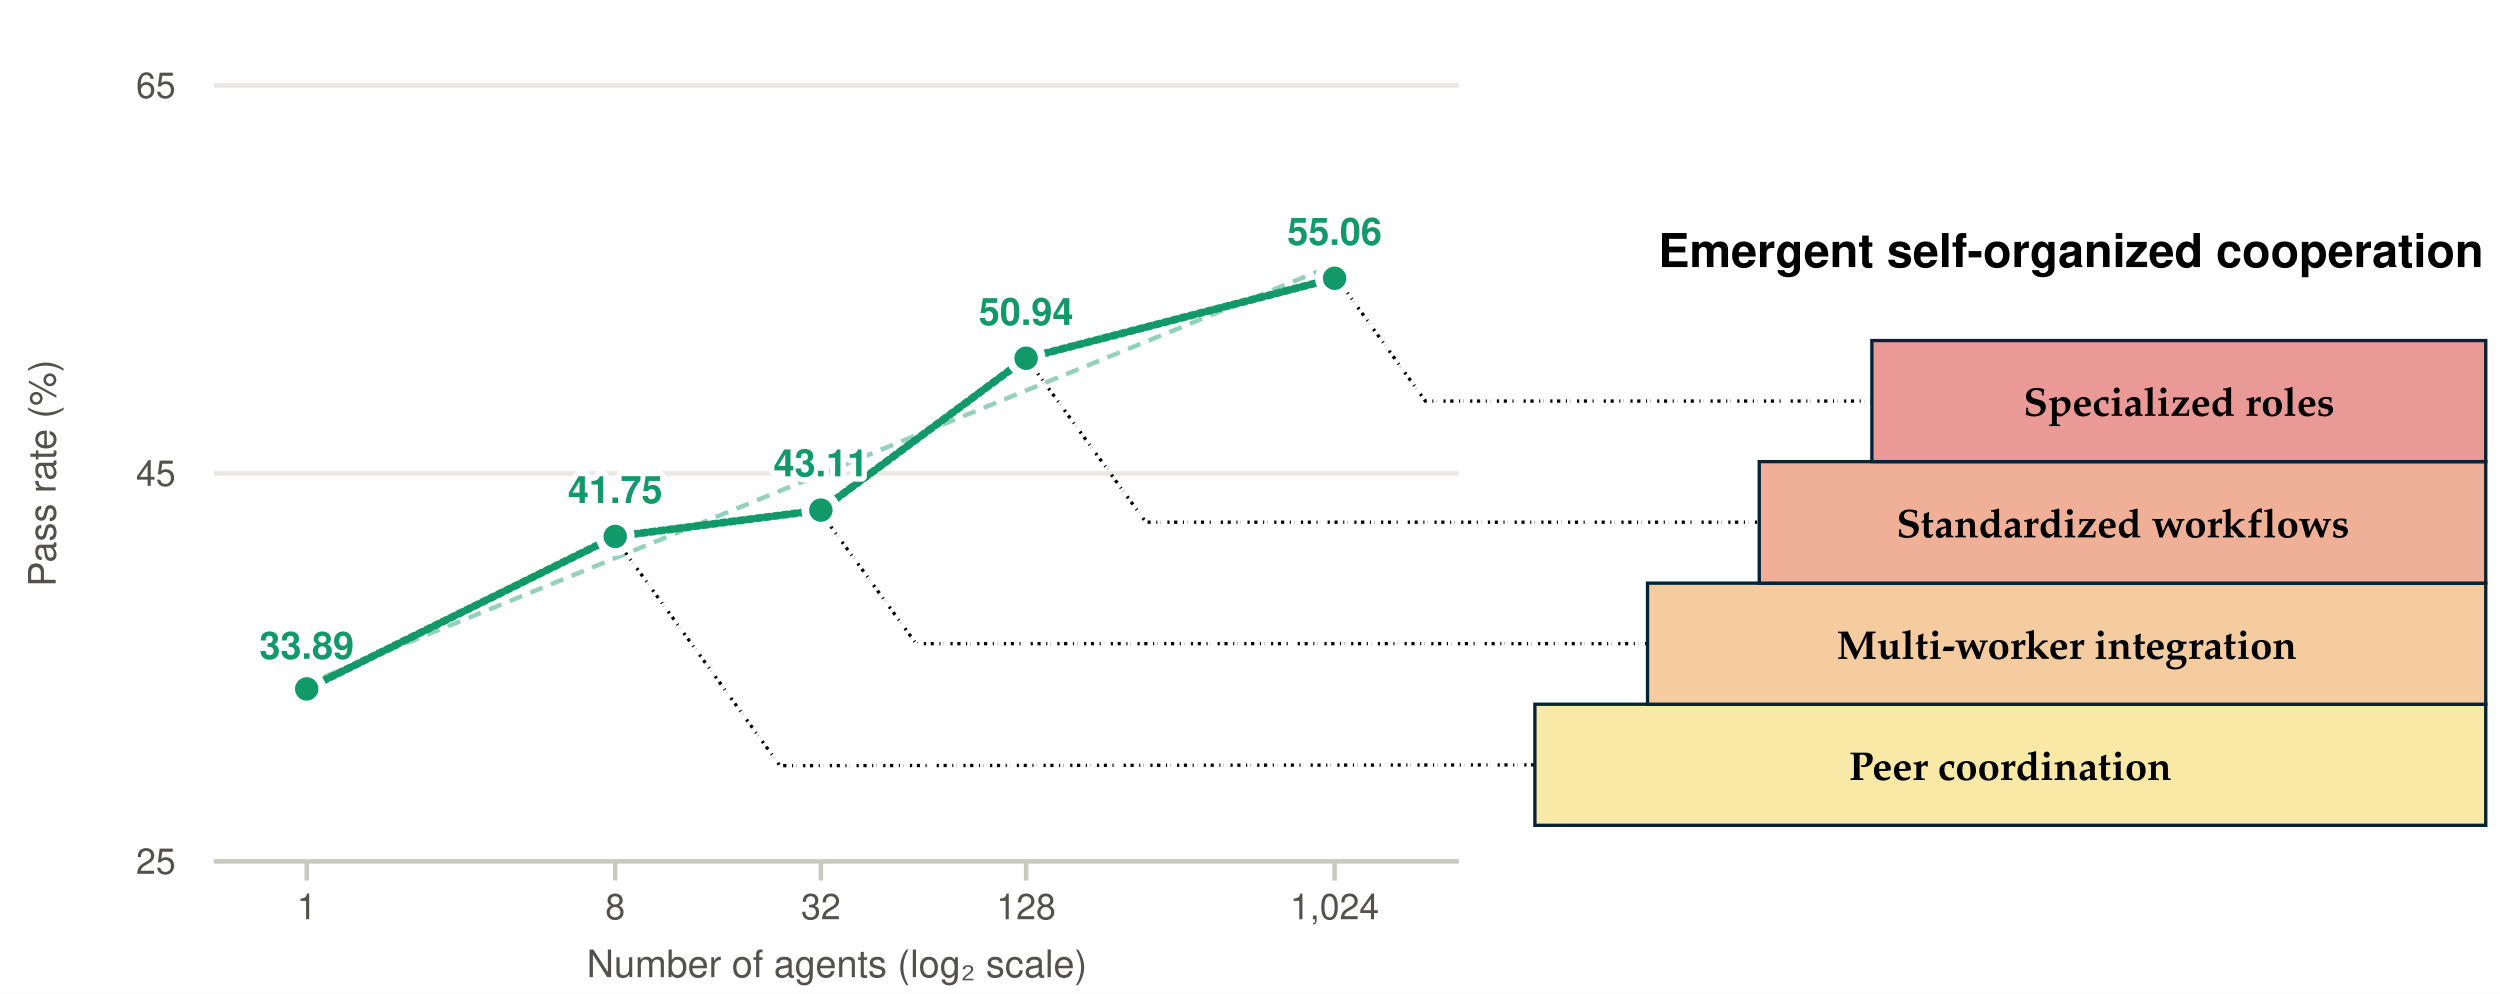
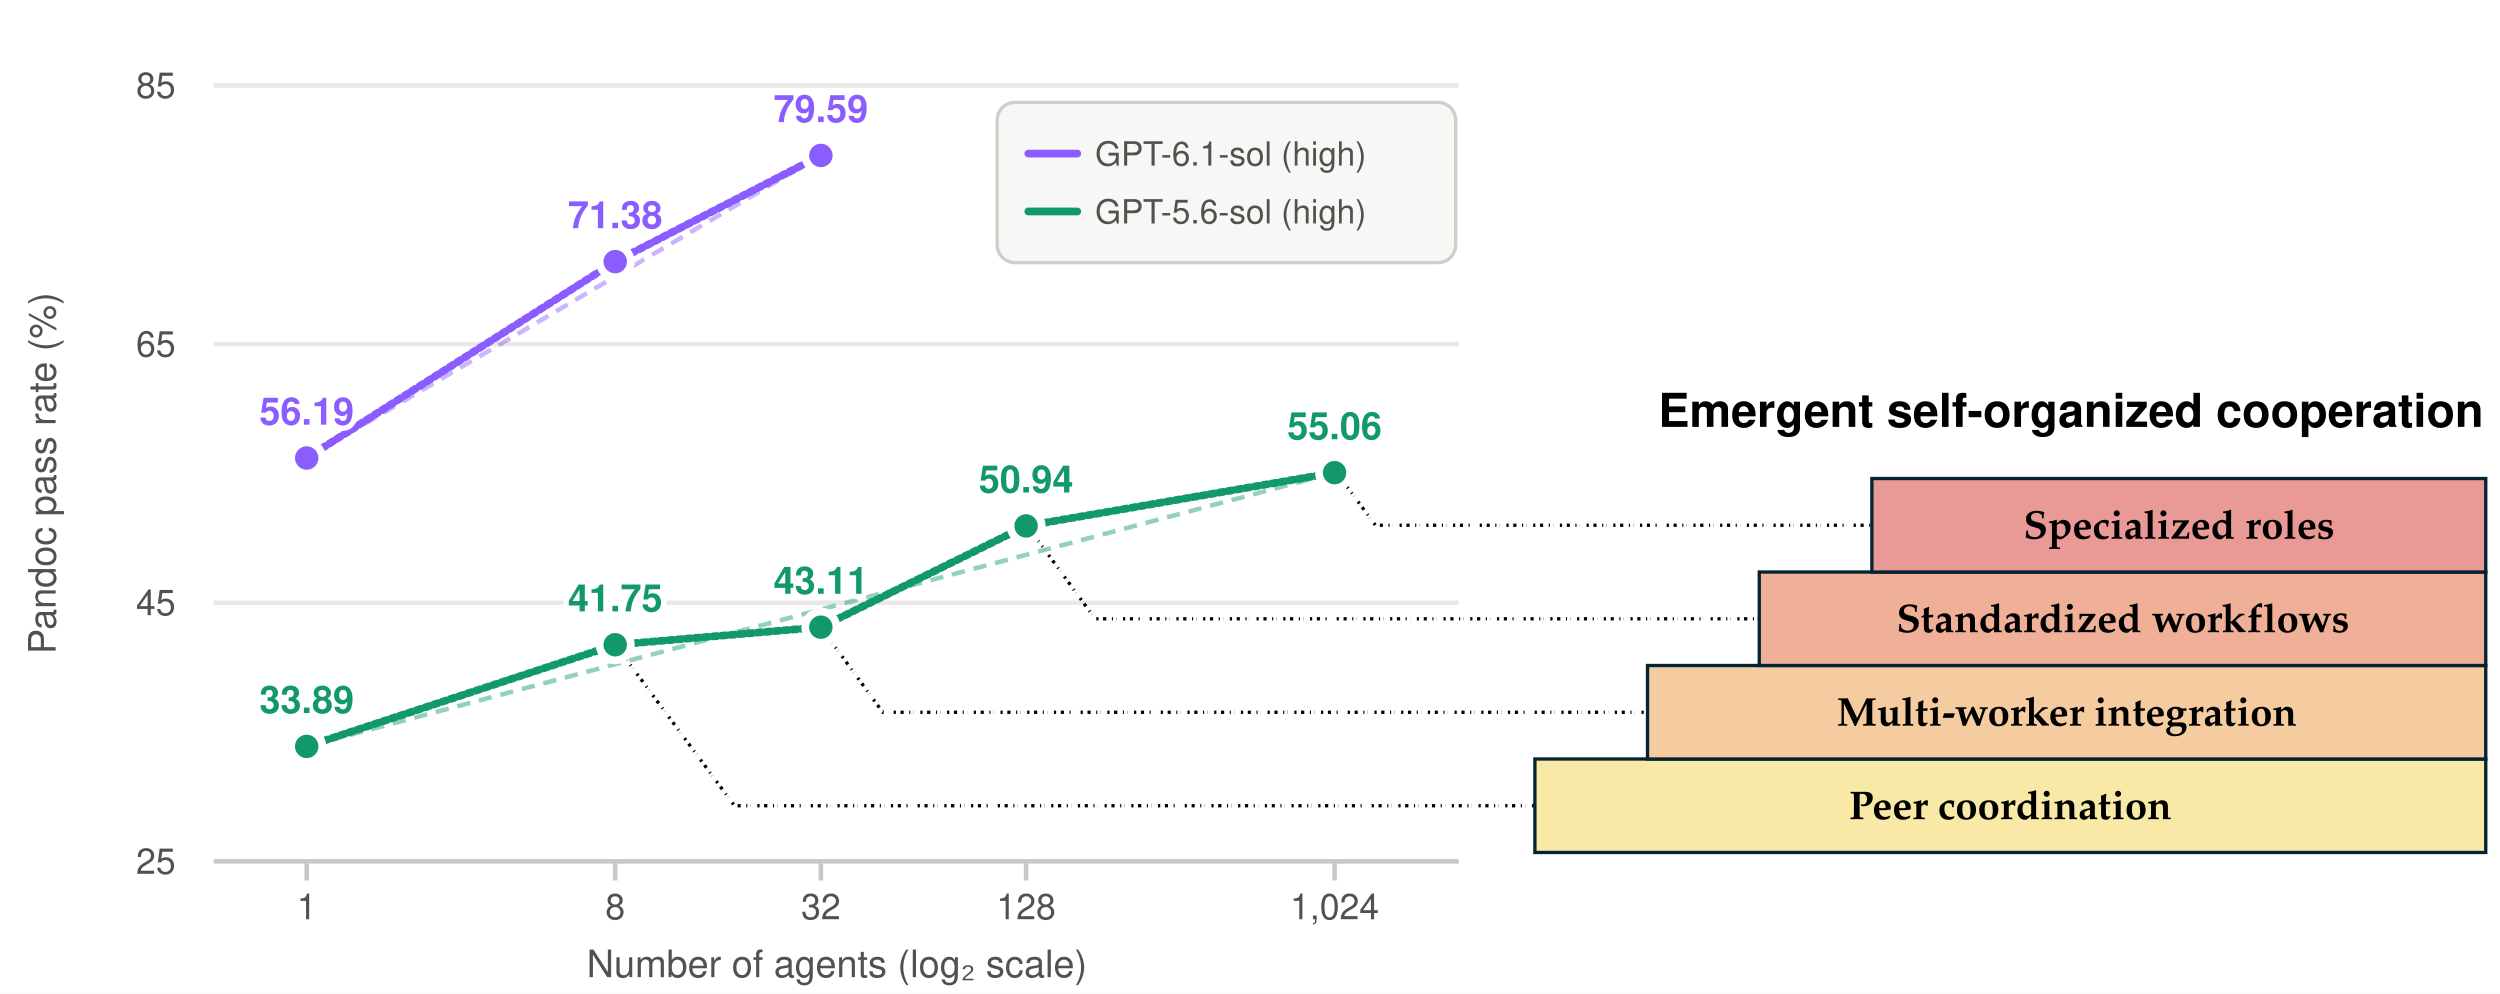
- <svg xmlns="http://www.w3.org/2000/svg" viewBox="0 0 561.6 223.2" width="561.6" height="223.2" role="img" aria-label="Final test-pass rate on pandoc rising from 33.89% with 1 agent to 55.06% with 1,024 agents, with emergent self-organized cooperation growing as a staircase">
+ <svg xmlns="http://www.w3.org/2000/svg" viewBox="0 0 561.6 223.2" width="561.6" height="223.2" role="img" aria-labelledby="figure-title figure-description">
  <style>
text { font-family:Helvetica Neue,Helvetica,Arial,sans-serif; }
.tick { font-size:8px; fill:#52514e; text-anchor:middle; }
.axis { font-size:8.5px; fill:#52514e; text-anchor:middle; }
.value { font-size:8.5px; font-weight:700; fill:#12996a; text-anchor:middle;
  stroke:#fff; stroke-width:2.4px; paint-order:stroke; stroke-linejoin:round; }
+ .value.latest { fill:#8b5cff; }
.step-label { font-family:Palatino Linotype,Book Antiqua,Palatino,Georgia,serif; font-size:9px; font-weight:700;
  fill:#000; text-anchor:middle; }
.title { font-size:10.5px; font-weight:700; fill:#000; text-anchor:end; }
+ .legend-label { font-size:7.5px; fill:#52514e; }
.draw { stroke-dasharray:1; animation:draw 0.6s ease-out both; }
.pop { transform-box:fill-box; transform-origin:center; animation:pop .45s cubic-bezier(.3,1.6,.5,1) both; }
.rise { transform-box:fill-box; transform-origin:bottom; animation:rise .5s ease-out both; }
.fade { animation:fade .5s ease-out both; }
@keyframes draw { from { stroke-dashoffset:1; } to { stroke-dashoffset:0; } }
@keyframes pop { from { transform:scale(0); opacity:0; } to { transform:scale(1); opacity:1; } }
@keyframes rise { from { transform:scaleY(0); } to { transform:scaleY(1); } }
@keyframes fade { from { opacity:0; } to { opacity:1; } }
@media (prefers-reduced-motion: reduce) { * { animation:none !important; } }
</style>
  <rect width="100%" height="100%" fill="#fff" />
  <line x1="48.0" y1="193.5" x2="327.7" y2="193.5" stroke="#c9c8c3" stroke-width="1.02" />
  <text class="tick" x="35" y="196.3">25</text>
-   <line x1="48.0" y1="106.35" x2="327.7" y2="106.35" stroke="#e9e8e4" stroke-width="1.02" />
-   <text class="tick" x="35" y="109.15">45</text>
+   <line x1="48.0" y1="135.4" x2="327.7" y2="135.4" stroke="#e9e8e4" stroke-width="1.02" />
+   <text class="tick" x="35" y="138.2">45</text>
+   <line x1="48.0" y1="77.3" x2="327.7" y2="77.3" stroke="#e9e8e4" stroke-width="1.02" />
+   <text class="tick" x="35" y="80.1">65</text>
  <line x1="48.0" y1="19.2" x2="327.7" y2="19.2" stroke="#e9e8e4" stroke-width="1.02" />
-   <text class="tick" x="35" y="22">65</text>
+   <text class="tick" x="35" y="22">85</text>
  <line x1="68.9" y1="193.5" x2="68.9" y2="197.8" stroke="#c9c8c3" stroke-width="1.02" />
  <text class="tick" x="68.9" y="206.5">1</text>
  <line x1="138.2" y1="193.5" x2="138.2" y2="197.8" stroke="#c9c8c3" stroke-width="1.02" />
  <text class="tick" x="138.2" y="206.5">8</text>
  <line x1="184.4" y1="193.5" x2="184.4" y2="197.8" stroke="#c9c8c3" stroke-width="1.02" />
  <text class="tick" x="184.4" y="206.5">32</text>
  <line x1="230.5" y1="193.5" x2="230.5" y2="197.8" stroke="#c9c8c3" stroke-width="1.02" />
  <text class="tick" x="230.5" y="206.5">128</text>
  <line x1="299.8" y1="193.5" x2="299.8" y2="197.8" stroke="#c9c8c3" stroke-width="1.02" />
  <text class="tick" x="299.8" y="206.5">1,024</text>
  <text class="axis" x="188" y="219.5">Number of agents (log₂ scale)</text>
-   <text class="axis" transform="translate(12.5 106.3) rotate(-90)">Pass rate (%)</text>
-   <path id="seg-1" class="draw" d="M68.9 154.76L138.2 120.51" pathLength="1" fill="none" stroke="#12996a" stroke-width="1.74" stroke-linecap="round" style="animation-delay:1.60s" />
-   <path id="seg-2" class="draw" d="M138.2 120.51L184.4 114.59" pathLength="1" fill="none" stroke="#12996a" stroke-width="1.74" stroke-linecap="round" style="animation-delay:3.40s" />
-   <path id="seg-3" class="draw" d="M184.4 114.59L230.5 80.47" pathLength="1" fill="none" stroke="#12996a" stroke-width="1.74" stroke-linecap="round" style="animation-delay:5.20s" />
-   <path id="seg-4" class="draw" d="M230.5 80.47L299.8 62.51" pathLength="1" fill="none" stroke="#12996a" stroke-width="1.74" stroke-linecap="round" style="animation-delay:7.00s" />
+   <text class="axis" transform="translate(12.5 106.3) rotate(-90)">Pandoc pass rate (%)</text>
+   <path id="seg-1" class="draw" d="M68.9 167.67L138.2 144.84" pathLength="1" fill="none" stroke="#12996a" stroke-width="1.74" stroke-linecap="round" style="animation-delay:1.60s" />
+   <path id="seg-2" class="draw" d="M138.2 144.84L184.4 140.89" pathLength="1" fill="none" stroke="#12996a" stroke-width="1.74" stroke-linecap="round" style="animation-delay:3.40s" />
+   <path id="seg-3" class="draw" d="M184.4 140.89L230.5 118.14" pathLength="1" fill="none" stroke="#12996a" stroke-width="1.74" stroke-linecap="round" style="animation-delay:5.20s" />
+   <path id="seg-4" class="draw" d="M230.5 118.14L299.8 106.18" pathLength="1" fill="none" stroke="#12996a" stroke-width="1.74" stroke-linecap="round" style="animation-delay:7.00s" />
  <mask id="lead-mask-1" maskUnits="userSpaceOnUse" x="0" y="0" width="561.6" height="223.2">
-     <path class="draw" d="M140.4 124.0L175.2 172.0L369.4 171.8" pathLength="1" fill="none" stroke="#fff" stroke-width="4" style="animation-delay:2.50s" />
+     <path class="draw" d="M140.4 147.74L165 181L344.8 181" pathLength="1" fill="none" stroke="#fff" stroke-width="4" style="animation-delay:2.50s" />
  </mask>
-   <path id="lead-1" d="M140.4 124.0L175.2 172.0L369.4 171.8" mask="url(#lead-mask-1)" fill="none" stroke="#000" stroke-width=".75" stroke-dasharray=".75 .75" />
-   <rect id="step-1" class="rise" x="344.8" y="158.2" width="213.6" height="27.2" fill="#f8e9a6" stroke="#042433" stroke-width=".75" style="animation-delay:2.90s" />
-   <text id="step-label-1" class="step-label fade" x="451.6" y="175.2" style="animation-delay:3.25s">Peer coordination</text>
-   <text id="title" class="title fade" x="557.9" y="60" style="animation-delay:3.25s">Emergent self-organized cooperation</text>
+   <path id="lead-1" d="M140.4 147.74L165 181L344.8 181" mask="url(#lead-mask-1)" fill="none" stroke="#000" stroke-width=".75" stroke-dasharray=".75 .75" />
+   <rect id="step-1" class="rise" x="344.8" y="170.5" width="213.6" height="21" fill="#f8e9a6" stroke="#042433" stroke-width=".75" style="animation-delay:2.90s" />
+   <text id="step-label-1" class="step-label fade" x="451.6" y="184" style="animation-delay:3.25s">Peer coordination</text>
+   <text id="title" class="title fade" x="557.9" y="95.9" style="animation-delay:3.25s">Emergent self-organized cooperation</text>
  <mask id="lead-mask-2" maskUnits="userSpaceOnUse" x="0" y="0" width="561.6" height="223.2">
-     <path class="draw" d="M186.5 118.1L205.8 144.6L394.3 144.6" pathLength="1" fill="none" stroke="#fff" stroke-width="4" style="animation-delay:4.30s" />
+     <path class="draw" d="M186.5 143.79L198.3 160L370.1 160" pathLength="1" fill="none" stroke="#fff" stroke-width="4" style="animation-delay:4.30s" />
  </mask>
-   <path id="lead-2" d="M186.5 118.1L205.8 144.6L394.3 144.6" mask="url(#lead-mask-2)" fill="none" stroke="#000" stroke-width=".75" stroke-dasharray=".75 .75" />
-   <rect id="step-2" class="rise" x="370.1" y="131.0" width="188.3" height="27.2" fill="#f5cca0" stroke="#042433" stroke-width=".75" style="animation-delay:4.70s" />
-   <text id="step-label-2" class="step-label fade" x="464.3" y="148.0" style="animation-delay:5.05s">Multi-worker integration</text>
+   <path id="lead-2" d="M186.5 143.79L198.3 160L370.1 160" mask="url(#lead-mask-2)" fill="none" stroke="#000" stroke-width=".75" stroke-dasharray=".75 .75" />
+   <rect id="step-2" class="rise" x="370.1" y="149.5" width="188.3" height="21" fill="#f5cca0" stroke="#042433" stroke-width=".75" style="animation-delay:4.70s" />
+   <text id="step-label-2" class="step-label fade" x="464.3" y="163" style="animation-delay:5.05s">Multi-worker integration</text>
  <mask id="lead-mask-3" maskUnits="userSpaceOnUse" x="0" y="0" width="561.6" height="223.2">
-     <path class="draw" d="M232.9 83.6L257.4 117.3L420.3 117.3" pathLength="1" fill="none" stroke="#fff" stroke-width="4" style="animation-delay:6.10s" />
+     <path class="draw" d="M232.9 121.04L246 139L395.2 139" pathLength="1" fill="none" stroke="#fff" stroke-width="4" style="animation-delay:6.10s" />
  </mask>
-   <path id="lead-3" d="M232.9 83.6L257.4 117.3L420.3 117.3" mask="url(#lead-mask-3)" fill="none" stroke="#000" stroke-width=".75" stroke-dasharray=".75 .75" />
-   <rect id="step-3" class="rise" x="395.2" y="103.7" width="163.2" height="27.3" fill="#f0b097" stroke="#042433" stroke-width=".75" style="animation-delay:6.50s" />
-   <text id="step-label-3" class="step-label fade" x="476.9" y="120.7" style="animation-delay:6.85s">Standardized workflows</text>
+   <path id="lead-3" d="M232.9 121.04L246 139L395.2 139" mask="url(#lead-mask-3)" fill="none" stroke="#000" stroke-width=".75" stroke-dasharray=".75 .75" />
+   <rect id="step-3" class="rise" x="395.2" y="128.5" width="163.2" height="21" fill="#f0b097" stroke="#042433" stroke-width=".75" style="animation-delay:6.50s" />
+   <text id="step-label-3" class="step-label fade" x="476.9" y="142" style="animation-delay:6.85s">Standardized workflows</text>
  <mask id="lead-mask-4" maskUnits="userSpaceOnUse" x="0" y="0" width="561.6" height="223.2">
-     <path class="draw" d="M302.4 65.4L320.2 90.1L445.2 90.1" pathLength="1" fill="none" stroke="#fff" stroke-width="4" style="animation-delay:7.90s" />
+     <path class="draw" d="M302.4 109.08L309 118L420.5 118" pathLength="1" fill="none" stroke="#fff" stroke-width="4" style="animation-delay:7.90s" />
  </mask>
-   <path id="lead-4" d="M302.4 65.4L320.2 90.1L445.2 90.1" mask="url(#lead-mask-4)" fill="none" stroke="#000" stroke-width=".75" stroke-dasharray=".75 .75" />
-   <rect id="step-4" class="rise" x="420.5" y="76.5" width="137.9" height="27.2" fill="#e99a96" stroke="#042433" stroke-width=".75" style="animation-delay:8.30s" />
-   <text id="step-label-4" class="step-label fade" x="489.5" y="93.4" style="animation-delay:8.65s">Specialized roles</text>
-   <path id="trend" class="fade" d="M68.2 153.9L299 59.8" fill="none" stroke="#12996a" stroke-opacity=".45" stroke-width="1.02" stroke-dasharray="3 2" style="animation-delay:8.90s" />
+   <path id="lead-4" d="M302.4 109.08L309 118L420.5 118" mask="url(#lead-mask-4)" fill="none" stroke="#000" stroke-width=".75" stroke-dasharray=".75 .75" />
+   <rect id="step-4" class="rise" x="420.5" y="107.5" width="137.9" height="21" fill="#e99a96" stroke="#042433" stroke-width=".75" style="animation-delay:8.30s" />
+   <text id="step-label-4" class="step-label fade" x="489.5" y="121" style="animation-delay:8.65s">Specialized roles</text>
+   <path id="trend" class="fade" d="M68.9 167.67L299.8 106.18" fill="none" stroke="#12996a" stroke-opacity=".45" stroke-width="1.02" stroke-dasharray="3 2" style="animation-delay:8.90s" />
  <g id="point-0" class="pop" style="animation-delay:0.40s">
-     <circle cx="68.9" cy="154.76" r="3.5" fill="#12996a" stroke="#fff" stroke-width="1.74" />
-     <text class="value" x="68.9" y="148.0">33.89</text>
+     <circle cx="68.9" cy="167.67" r="3.5" fill="#12996a" stroke="#fff" stroke-width="1.74" />
+     <text class="value" x="68.9" y="160.17">33.89</text>
  </g>
  <g id="point-1" class="pop" style="animation-delay:2.20s">
-     <circle cx="138.2" cy="120.51" r="3.5" fill="#12996a" stroke="#fff" stroke-width="1.74" />
-     <text class="value" x="138.2" y="113.0">41.75</text>
+     <circle cx="138.2" cy="144.84" r="3.5" fill="#12996a" stroke="#fff" stroke-width="1.74" />
+     <text class="value" x="138.2" y="137.34">41.75</text>
  </g>
  <g id="point-2" class="pop" style="animation-delay:4.00s">
-     <circle cx="184.4" cy="114.59" r="3.5" fill="#12996a" stroke="#fff" stroke-width="1.74" />
-     <text class="value" x="184.4" y="107.0">43.11</text>
+     <circle cx="184.4" cy="140.89" r="3.5" fill="#12996a" stroke="#fff" stroke-width="1.74" />
+     <text class="value" x="184.4" y="133.39">43.11</text>
  </g>
  <g id="point-3" class="pop" style="animation-delay:5.80s">
-     <circle cx="230.5" cy="80.47" r="3.5" fill="#12996a" stroke="#fff" stroke-width="1.74" />
-     <text class="value" x="230.5" y="73.0">50.94</text>
+     <circle cx="230.5" cy="118.14" r="3.5" fill="#12996a" stroke="#fff" stroke-width="1.74" />
+     <text class="value" x="230.5" y="110.64">50.94</text>
  </g>
  <g id="point-4" class="pop" style="animation-delay:7.60s">
-     <circle cx="299.8" cy="62.51" r="3.5" fill="#12996a" stroke="#fff" stroke-width="1.74" />
-     <text class="value" x="299.8" y="55.0">55.06</text>
+     <circle cx="299.8" cy="106.18" r="3.5" fill="#12996a" stroke="#fff" stroke-width="1.74" />
+     <text class="value" x="299.8" y="98.68">55.06</text>
+   </g>
+   <path id="latest-seg-1" class="draw" d="M68.9 102.89L138.2 58.77" pathLength="1" fill="none" stroke="#8b5cff" stroke-width="1.74" stroke-linecap="round" style="animation-delay:10.30s" />
+   <path id="latest-seg-2" class="draw" d="M138.2 58.77L184.4 34.92" pathLength="1" fill="none" stroke="#8b5cff" stroke-width="1.74" stroke-linecap="round" style="animation-delay:11.60s" />
+   <path id="latest-trend" class="fade" d="M68.9 102.89L184.4 34.92" fill="none" stroke="#8b5cff" stroke-opacity=".45" stroke-width="1.02" stroke-dasharray="3 2" style="animation-delay:12.80s" />
+   <g id="latest-point-0" class="pop" style="animation-delay:9.60s">
+     <circle cx="68.9" cy="102.89" r="3.5" fill="#8b5cff" stroke="#fff" stroke-width="1.74" />
+     <text class="value latest" x="68.9" y="95.39">56.19</text>
+   </g>
+   <g id="latest-point-1" class="pop" style="animation-delay:10.90s">
+     <circle cx="138.2" cy="58.77" r="3.5" fill="#8b5cff" stroke="#fff" stroke-width="1.74" />
+     <text class="value latest" x="138.2" y="51.27">71.38</text>
+   </g>
+   <g id="latest-point-2" class="pop" style="animation-delay:12.20s">
+     <circle cx="184.4" cy="34.92" r="3.5" fill="#8b5cff" stroke="#fff" stroke-width="1.74" />
+     <text class="value latest" x="184.4" y="27.42">79.59</text>
+   </g>
+   <g id="legend" class="fade" style="animation-delay:13.60s">
+     <rect x="224" y="23" width="103" height="36" rx="4" fill="#f7f7f5" stroke="#cfcec8" stroke-width=".75" />
+     <line x1="231" y1="34.5" x2="242" y2="34.5" stroke="#8b5cff" stroke-width="1.74" stroke-linecap="round" />
+     <text class="legend-label" x="246" y="37.2">GPT-6.1-sol (high)</text>
+     <line x1="231" y1="47.5" x2="242" y2="47.5" stroke="#12996a" stroke-width="1.74" stroke-linecap="round" />
+     <text class="legend-label" x="246" y="50.2">GPT-5.6-sol (high)</text>
  </g>
</svg>
